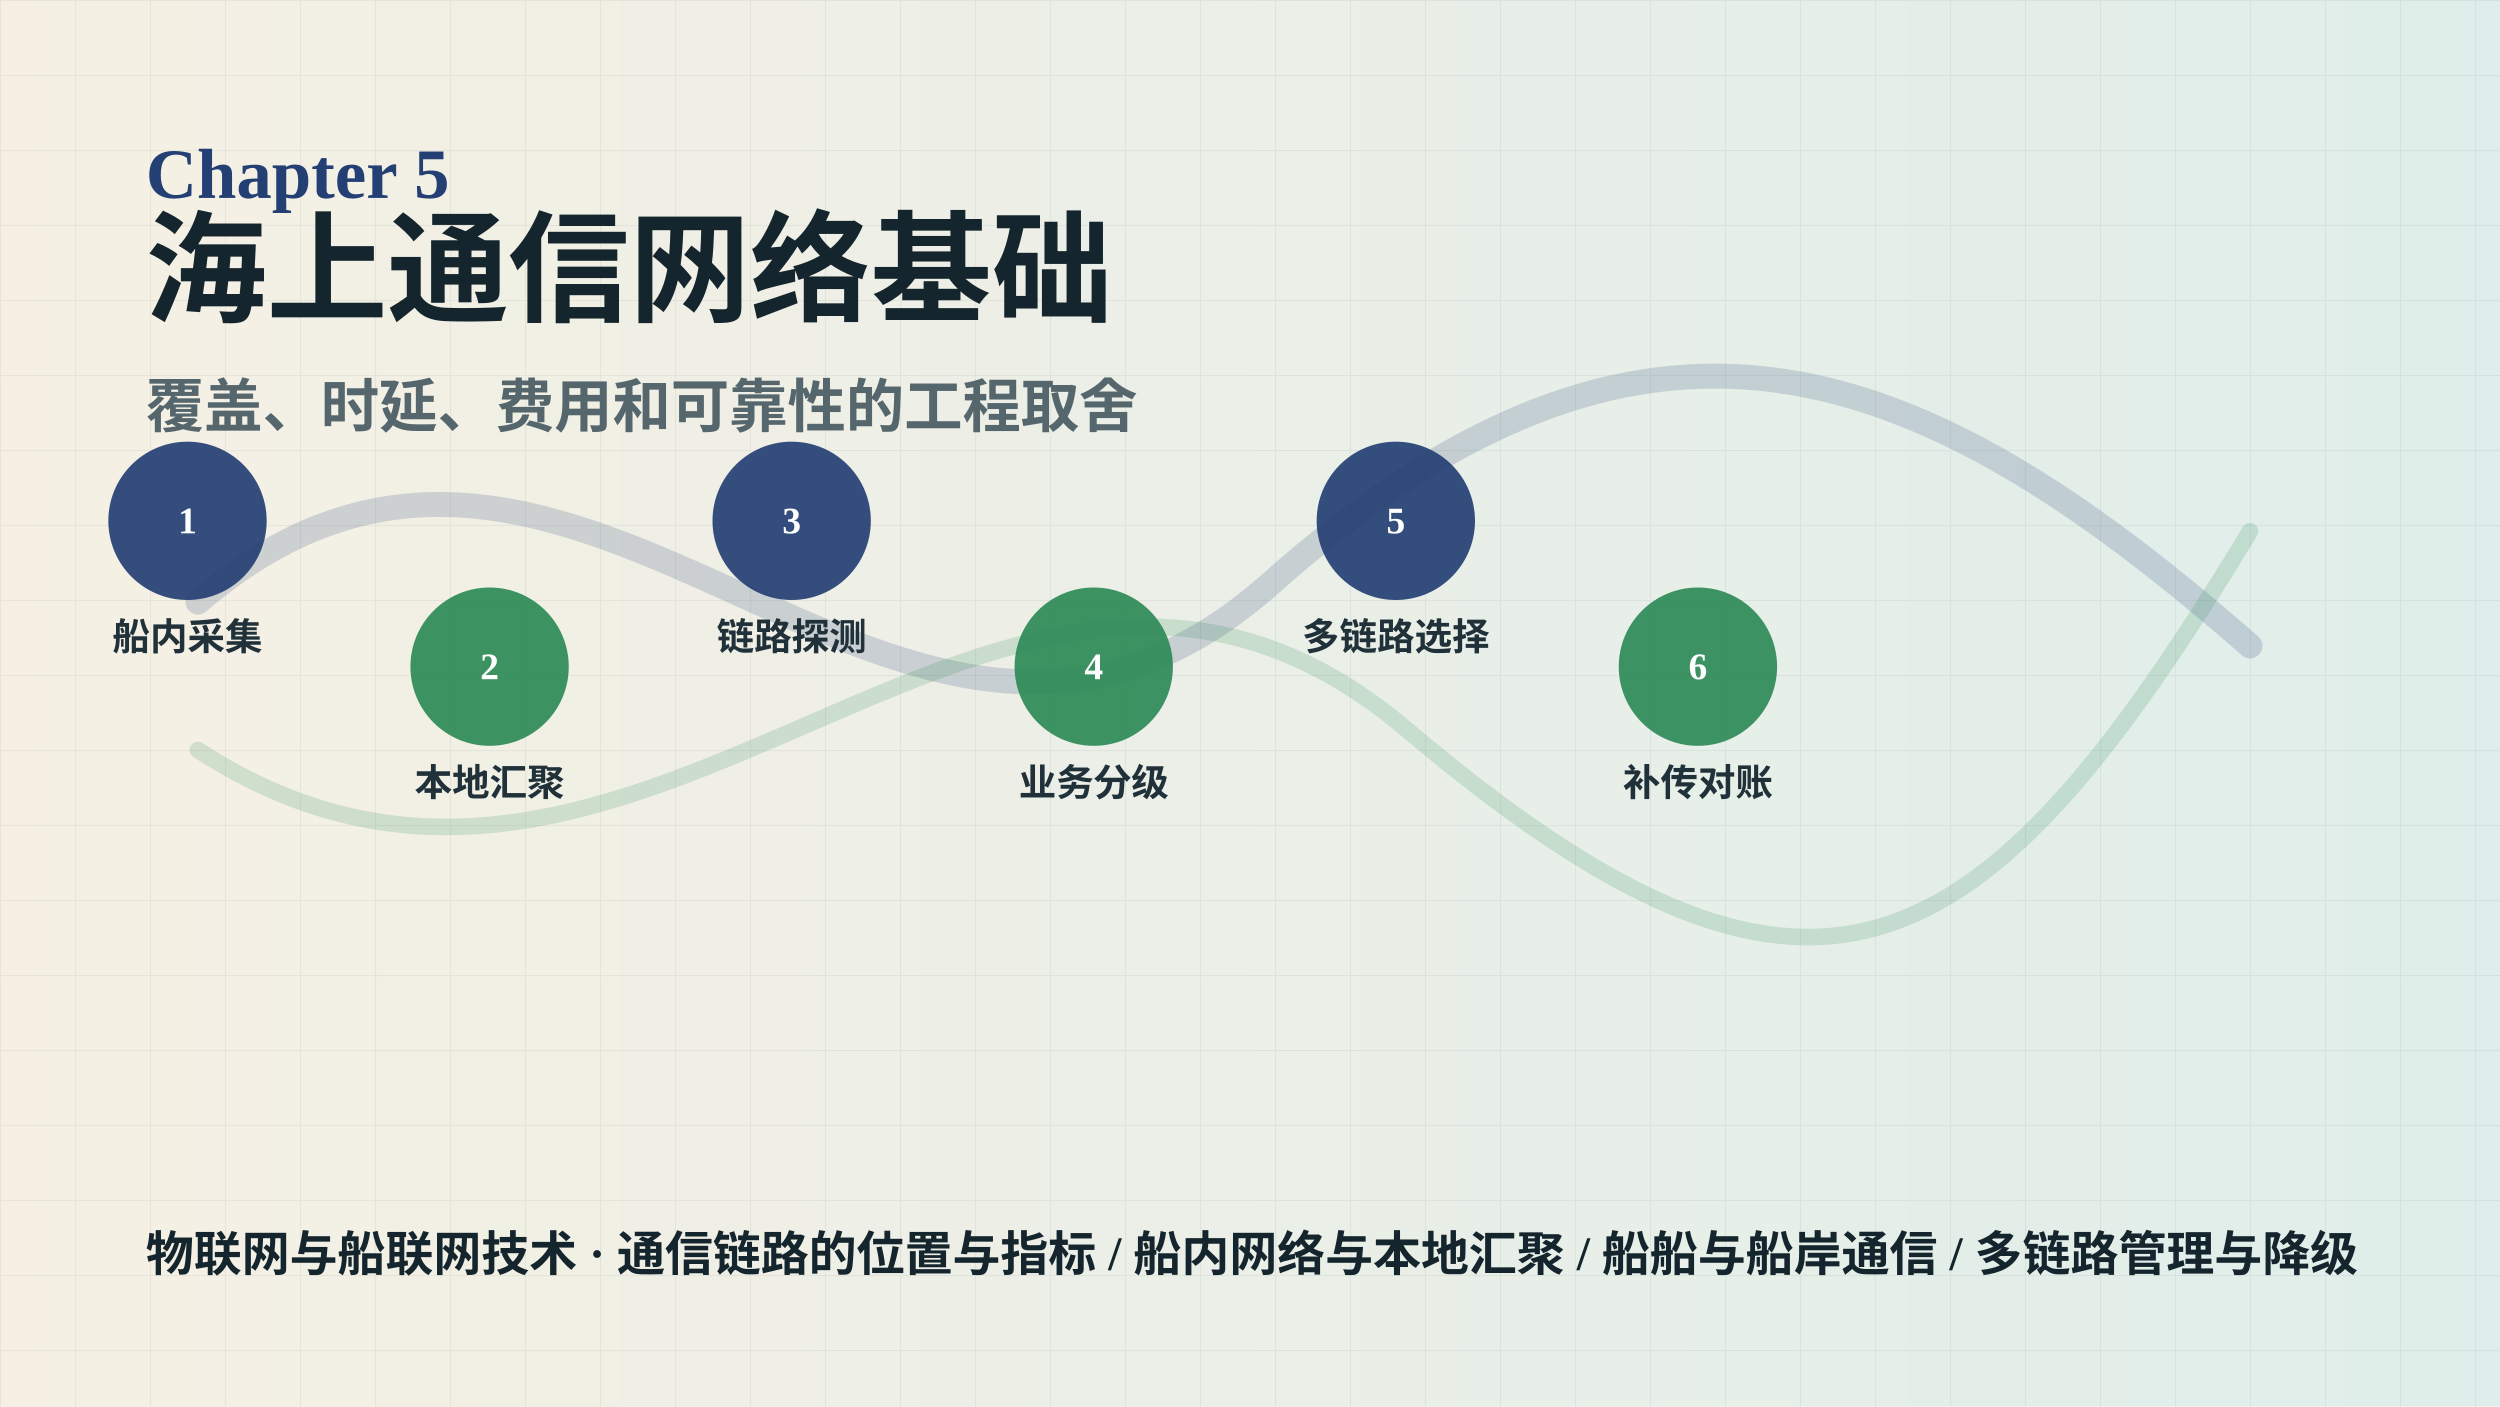
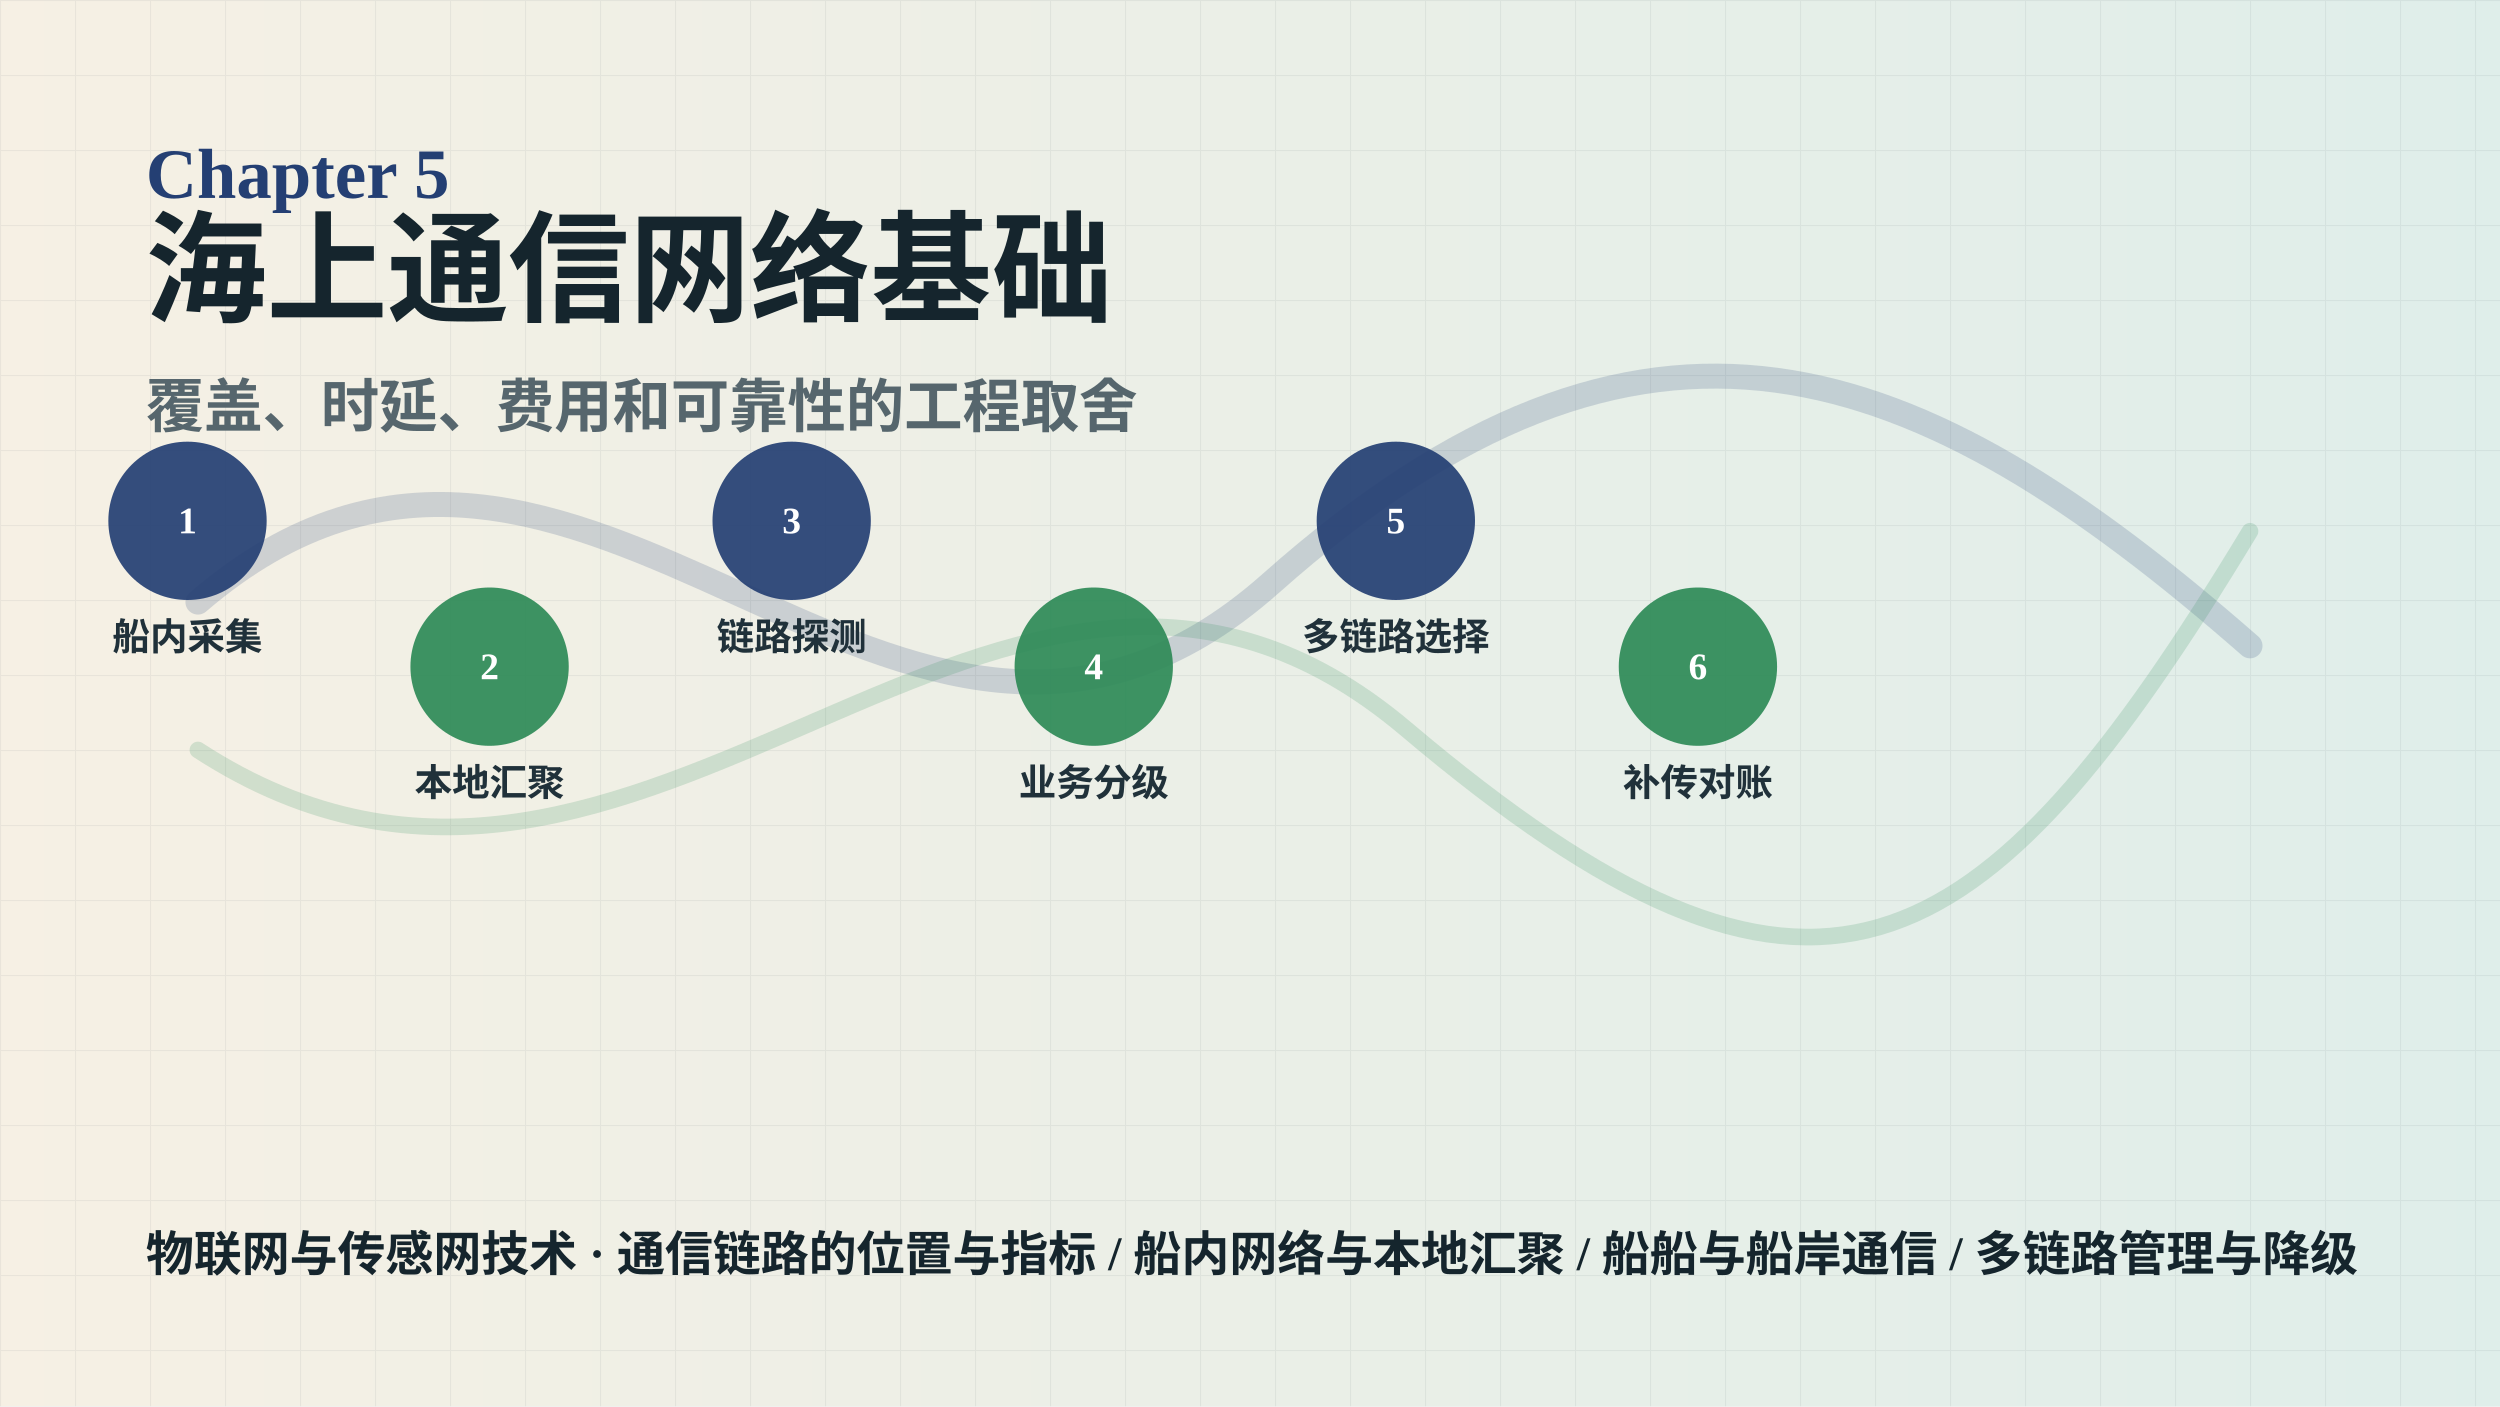
<svg xmlns="http://www.w3.org/2000/svg" width="1200" height="675" viewBox="0 0 1200 675">
  <defs>
    <linearGradient id="g" x1="0" x2="1">
      <stop stop-color="#f6f0e4" />
      <stop offset="1" stop-color="#dfeeea" />
    </linearGradient>
    <pattern id="p" width="36" height="36" patternUnits="userSpaceOnUse">
      <path d="M36 0H0v36" fill="none" stroke="#20313a" stroke-opacity=".06" />
    </pattern>
  </defs>
  <rect width="1200" height="675" fill="url(#g)" />
  <rect width="1200" height="675" fill="url(#p)" />
  <path d="M95 289 C280 130 430 440 610 280 S920 170 1080 310" fill="none" stroke="#243f73" stroke-width="12" stroke-linecap="round" opacity=".18" />
  <path d="M95 360 C310 500 480 185 675 350 S950 470 1080 255" fill="none" stroke="#2e8a57" stroke-width="8" stroke-linecap="round" opacity=".18" />
  <text x="70" y="95" font-size="34" font-weight="900" fill="#243f73">Chapter 5</text>
  <text x="70" y="150" font-size="58" font-weight="900" fill="#15252d">海上通信网络基础</text>
  <text x="70" y="205" font-size="28" font-weight="700" fill="#56666d">覆盖、时延、费用和可靠性的工程取舍</text>
  <g transform="translate(90 250)">
    <circle r="38" fill="#243f73" opacity=".92" />
    <text text-anchor="middle" y="6" font-size="18" font-weight="800" fill="#fff">1</text>
    <text text-anchor="middle" y="62" font-size="18" font-weight="700" fill="#20313a">船内采集</text>
  </g>
  <g transform="translate(235 320)">
    <circle r="38" fill="#2e8a57" opacity=".92" />
    <text text-anchor="middle" y="6" font-size="18" font-weight="800" fill="#fff">2</text>
    <text text-anchor="middle" y="62" font-size="18" font-weight="700" fill="#20313a">本地汇聚</text>
  </g>
  <g transform="translate(380 250)">
    <circle r="38" fill="#243f73" opacity=".92" />
    <text text-anchor="middle" y="6" font-size="18" font-weight="800" fill="#fff">3</text>
    <text text-anchor="middle" y="62" font-size="18" font-weight="700" fill="#20313a">链路探测</text>
  </g>
  <g transform="translate(525 320)">
    <circle r="38" fill="#2e8a57" opacity=".92" />
    <text text-anchor="middle" y="6" font-size="18" font-weight="800" fill="#fff">4</text>
    <text text-anchor="middle" y="62" font-size="18" font-weight="700" fill="#20313a">业务分级</text>
  </g>
  <g transform="translate(670 250)">
    <circle r="38" fill="#243f73" opacity=".92" />
    <text text-anchor="middle" y="6" font-size="18" font-weight="800" fill="#fff">5</text>
    <text text-anchor="middle" y="62" font-size="18" font-weight="700" fill="#20313a">多链路选择</text>
  </g>
  <g transform="translate(815 320)">
    <circle r="38" fill="#2e8a57" opacity=".92" />
    <text text-anchor="middle" y="6" font-size="18" font-weight="800" fill="#fff">6</text>
    <text text-anchor="middle" y="62" font-size="18" font-weight="700" fill="#20313a">补传对账</text>
  </g>
-   <text x="70" y="610" font-size="23" font-weight="800" fill="#15252d">物联网与船联网技术 · 通信链路的位置与指标 / 船内网络与本地汇聚 / 船船与船岸通信 / 多链路管理与降级</text>
+   <text x="70" y="610" font-size="23" font-weight="800" fill="#15252d">物联网与传感网技术 · 通信链路的位置与指标 / 船内网络与本地汇聚 / 船船与船岸通信 / 多链路管理与降级</text>
</svg>
